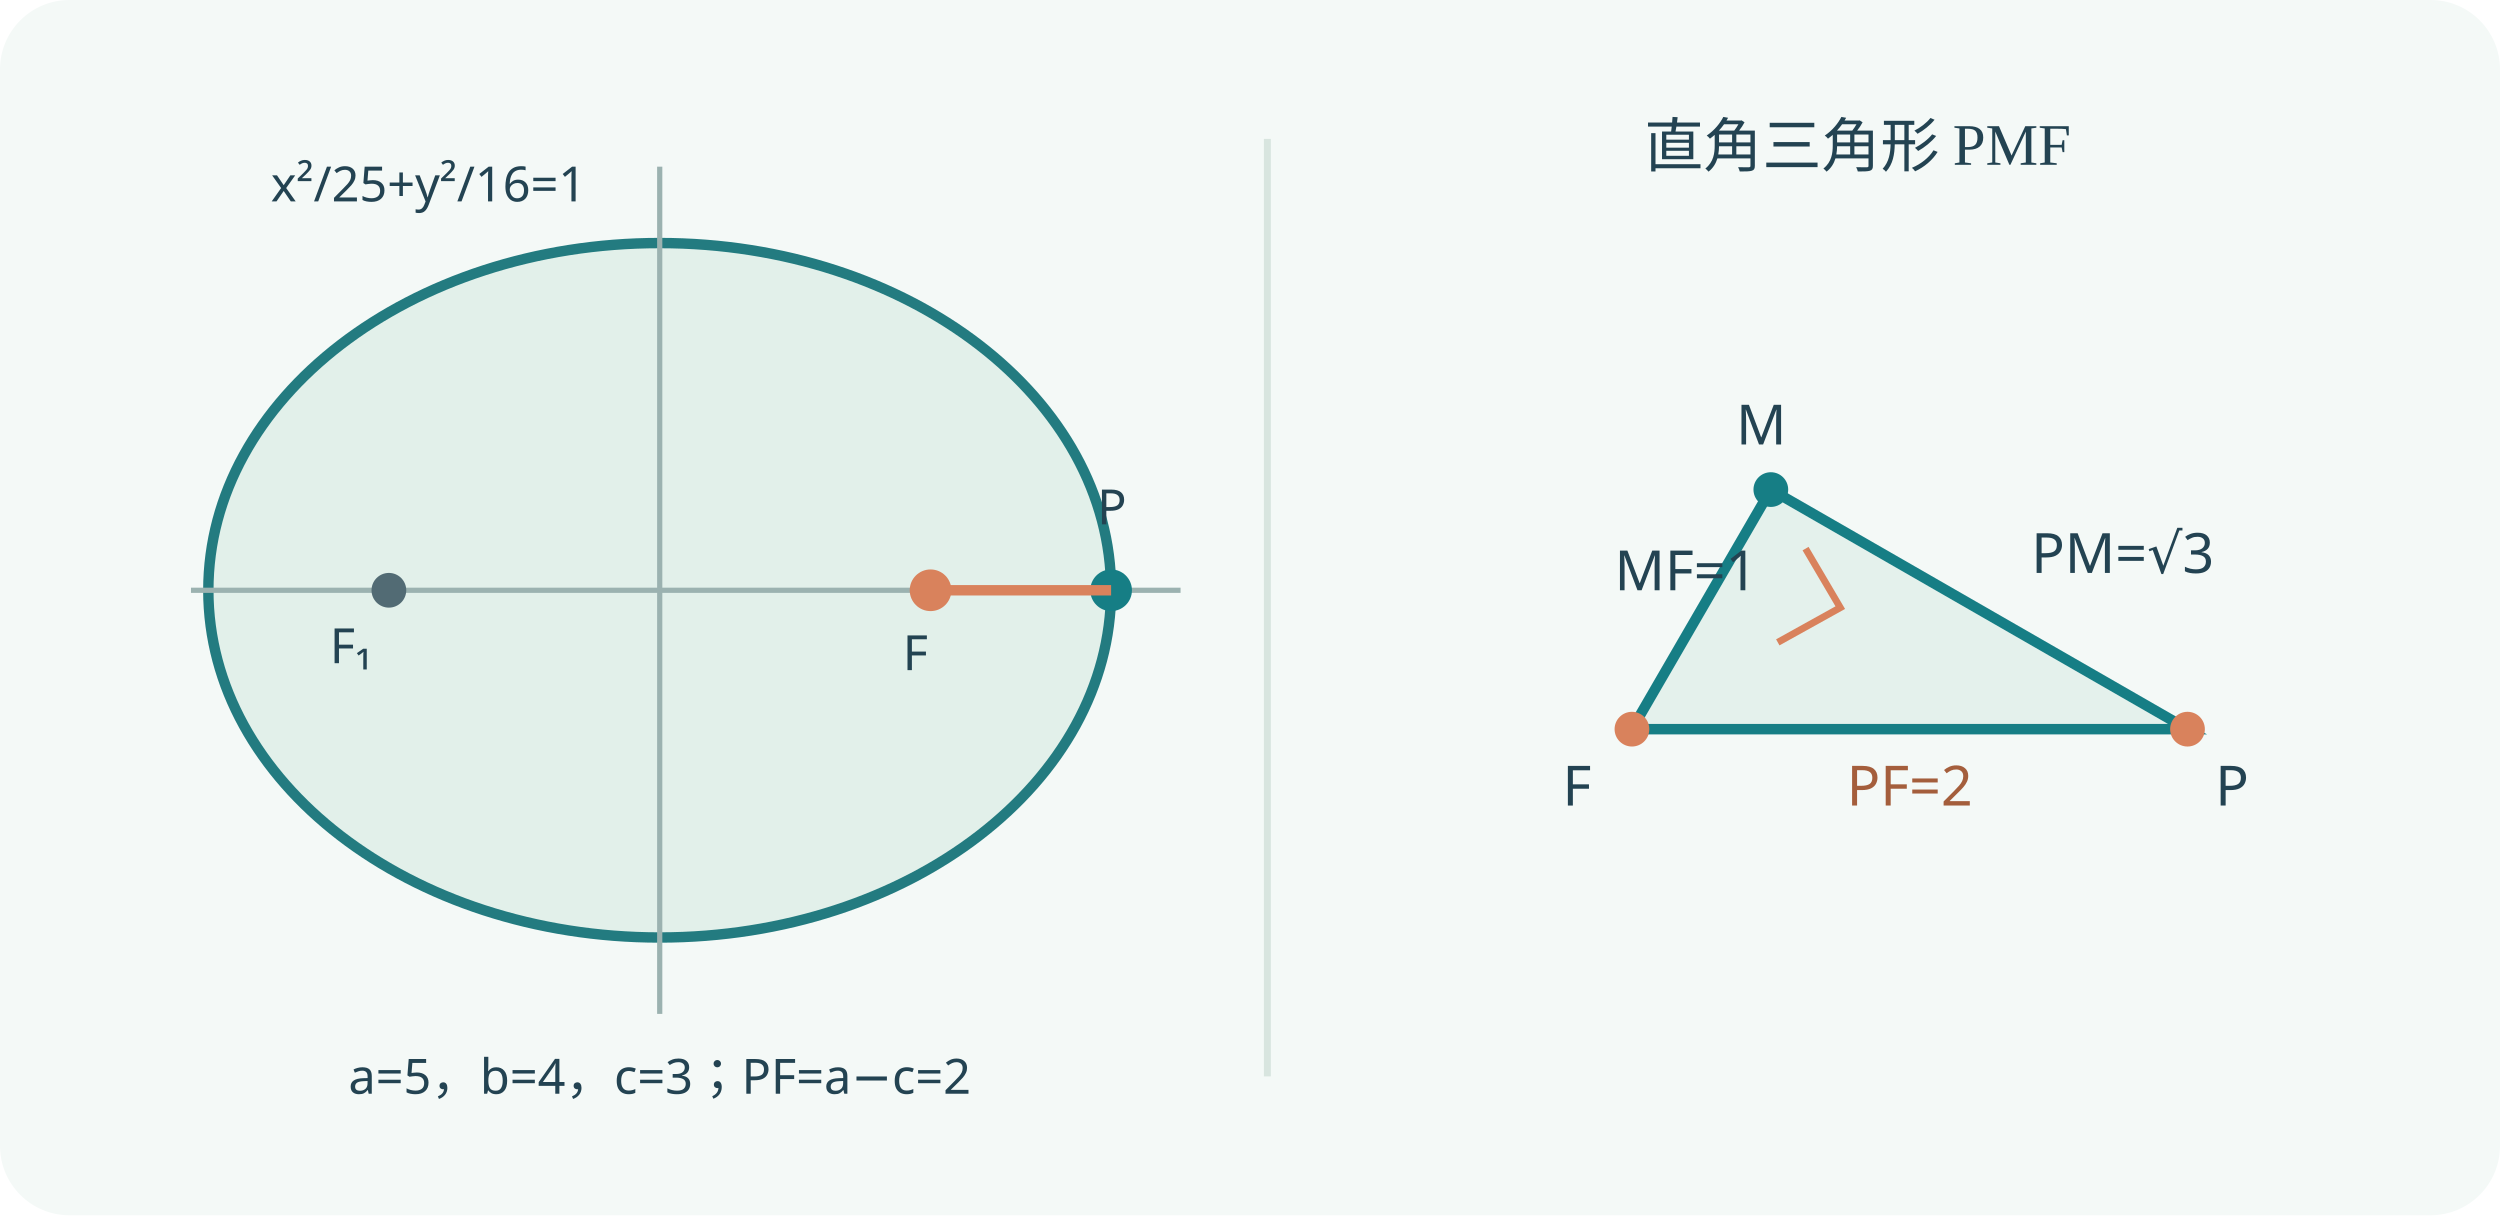
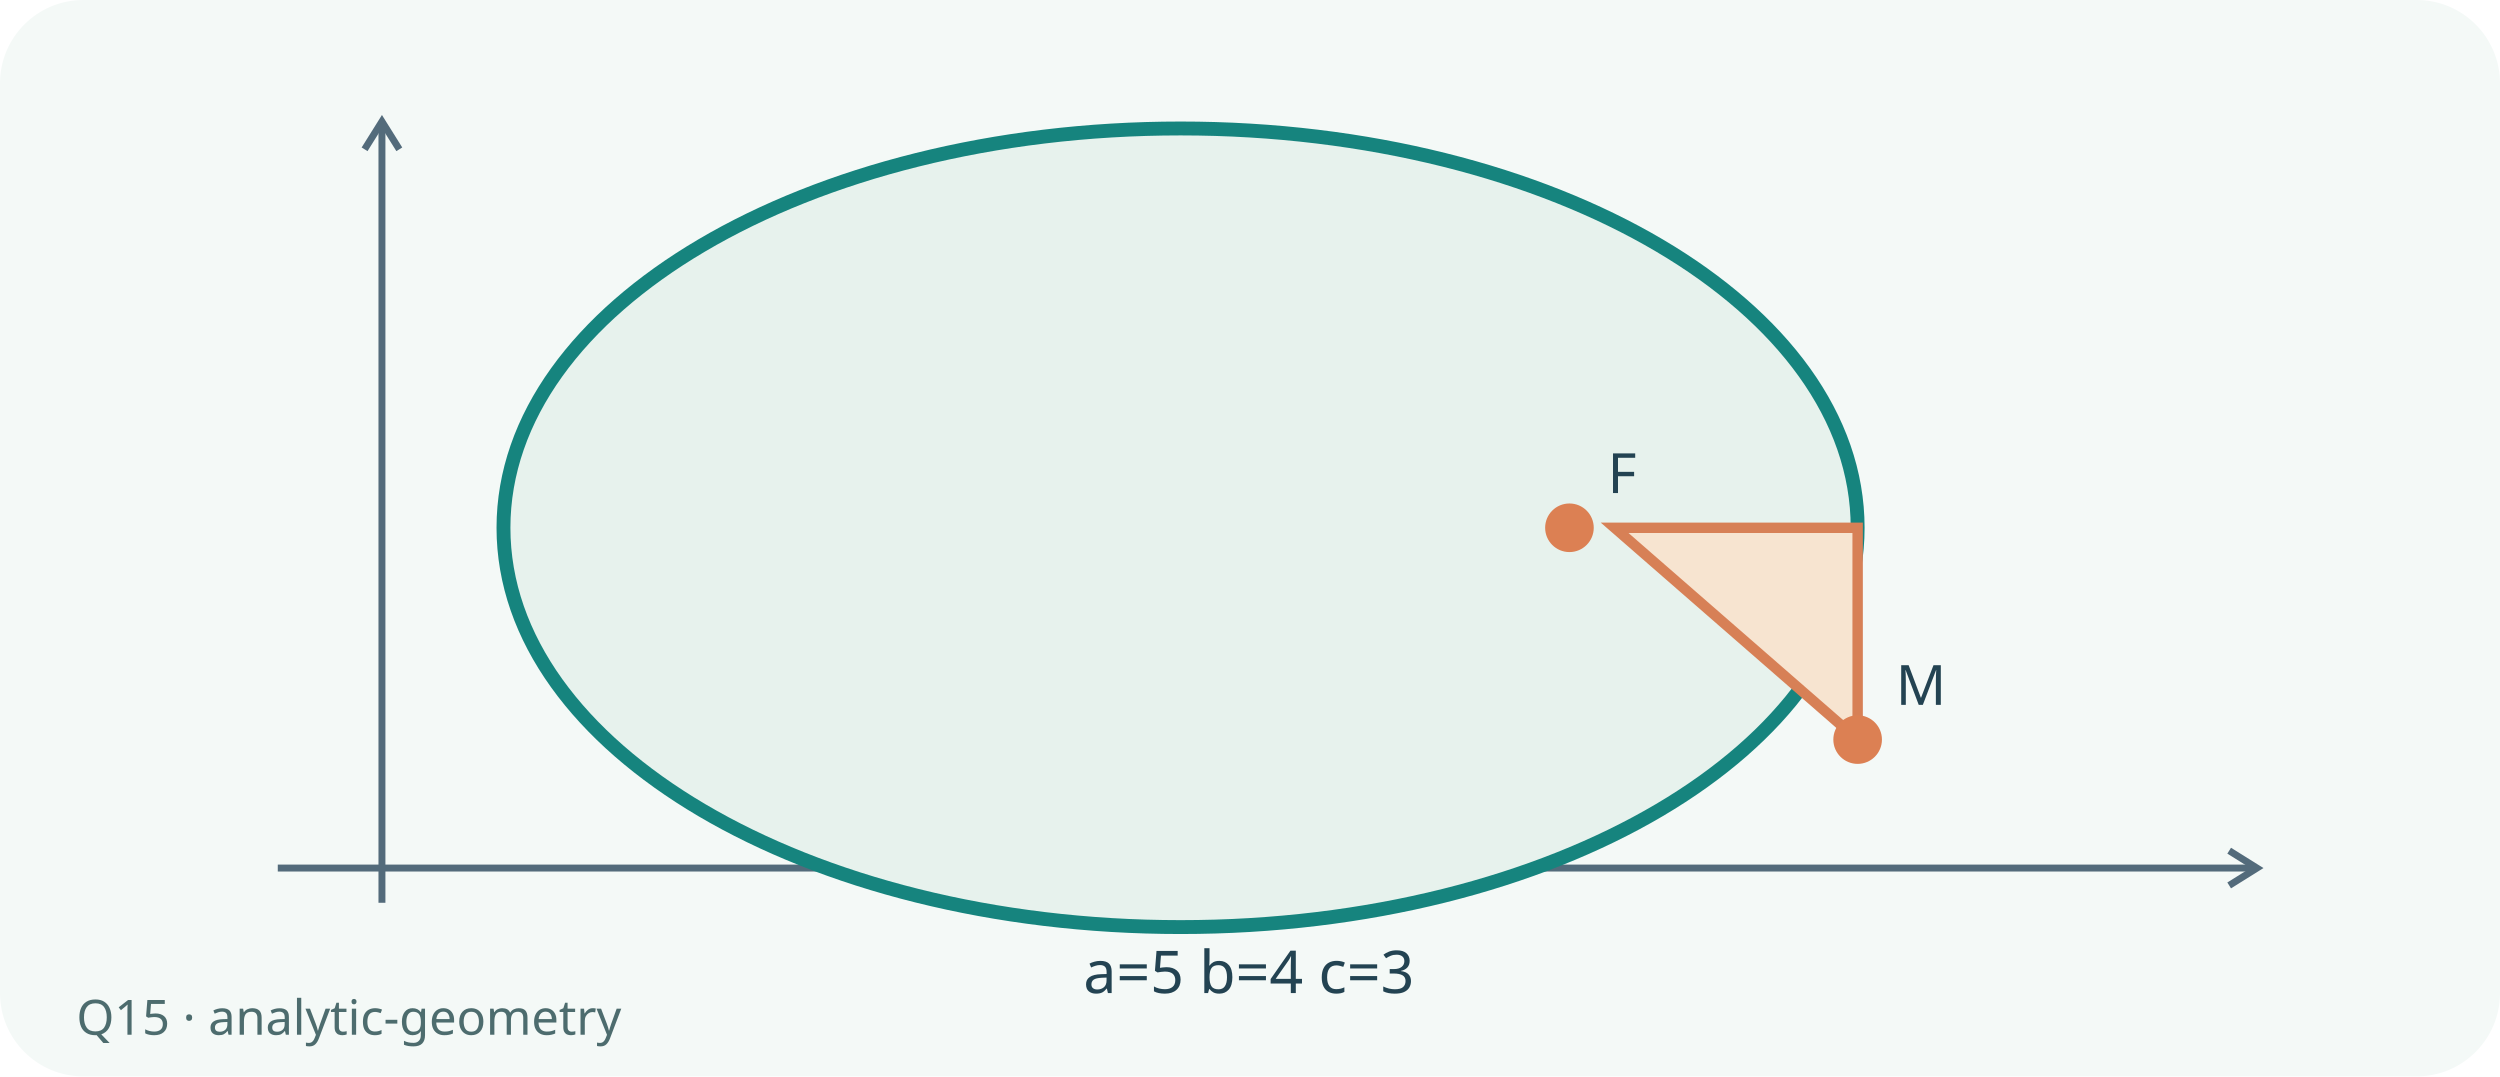
- <svg xmlns="http://www.w3.org/2000/svg" viewBox="0 0 720 350" role="img" aria-labelledby="q15t q15d">
-   <rect width="720" height="350" rx="20" fill="#f4f9f7" />
-   <ellipse cx="190" cy="170" rx="130" ry="100" fill="#e2f0ea" stroke="#237b80" stroke-width="3" />
-   <path d="M55 170H340M190 48V292" stroke="#9bb2b0" stroke-width="1.5" />
-   <circle cx="112" cy="170" r="5" fill="#526b74" />
-   <circle cx="268" cy="170" r="6" fill="#d9825c" />
-   <circle cx="320" cy="170" r="6" fill="#167e85" />
-   <path d="M268 170H320" stroke="#d9825c" stroke-width="3" />
-   <g fill="#234352" font-family="system-ui,sans-serif" font-size="14">
-     <text x="95" y="191">F₁</text>
-     <text x="260" y="193">F</text>
-     <text x="316" y="151">P</text>
-     <text x="78" y="58">x²/25+y²/16=1</text>
-     <text x="190" y="315" text-anchor="middle">a=5，b=4，c=3；PF=a−c=2</text>
-   </g>
-   <path d="M365 40V310" stroke="#d8e5df" stroke-width="2" />
-   <text x="535" y="48" fill="#234352" font-size="17" text-anchor="middle">直角三角形 PMF</text>
-   <path d="M470 210L630 210L510 141Z" fill="#e4f1ec" stroke="#167e85" stroke-width="3" />
-   <path d="M520 158L530 175L512 185" fill="none" stroke="#d9825c" stroke-width="2" />
-   <circle cx="470" cy="210" r="5" fill="#d9825c" />
-   <circle cx="630" cy="210" r="5" fill="#d9825c" />
-   <circle cx="510" cy="141" r="5" fill="#167e85" />
-   <g fill="#234352" font-family="system-ui,sans-serif" font-size="16">
-     <text x="450" y="232">F</text>
-     <text x="638" y="232">P</text>
-     <text x="500" y="128">M</text>
-     <text x="550" y="232" text-anchor="middle" fill="#a45e3c">PF=2</text>
-     <text x="465" y="170">MF=1</text>
-     <text x="585" y="165">PM=√3</text>
-   </g>
+ <svg xmlns="http://www.w3.org/2000/svg" viewBox="0 0 720 310" role="img" aria-label="椭圆最右端离焦点最近，直角三角形把焦距转为 PM 的下界">
+   <rect x="0" y="0" width="720" height="310" rx="24" fill="#f4f9f7" />
+   <path d="M80 250H650M110 260V35" stroke="#536b7b" stroke-width="2" />
+   <path d="m642 245 8 5-8 5 M105 43l5-8 5 8" fill="none" stroke="#536b7b" stroke-width="2" />
+   <ellipse cx="340" cy="152" rx="195" ry="115" fill="#e7f2ed" stroke="#16847e" stroke-width="4" />
+   <path d="M465 152L535 213L535 152Z" fill="#f7e4d0" stroke="#d78056" stroke-width="3" />
+   <circle cx="452" cy="152" r="7" fill="#dc8053" />
+   <text x="463" y="142" fill="#234352" font-size="16" font-family="system-ui, sans-serif">F</text>
+   <circle cx="535" cy="213" r="7" fill="#dc8053" />
+   <text x="546" y="203" fill="#234352" font-size="16" font-family="system-ui, sans-serif">M</text>
+   <text x="312" y="286" fill="#234352" font-size="17" font-family="system-ui, sans-serif">a=5  b=4  c=3</text>
+   <text x="22" y="298" fill="#4d6c6e" font-size="14" font-family="system-ui,sans-serif">Q15 · analytic-geometry</text>
</svg>
